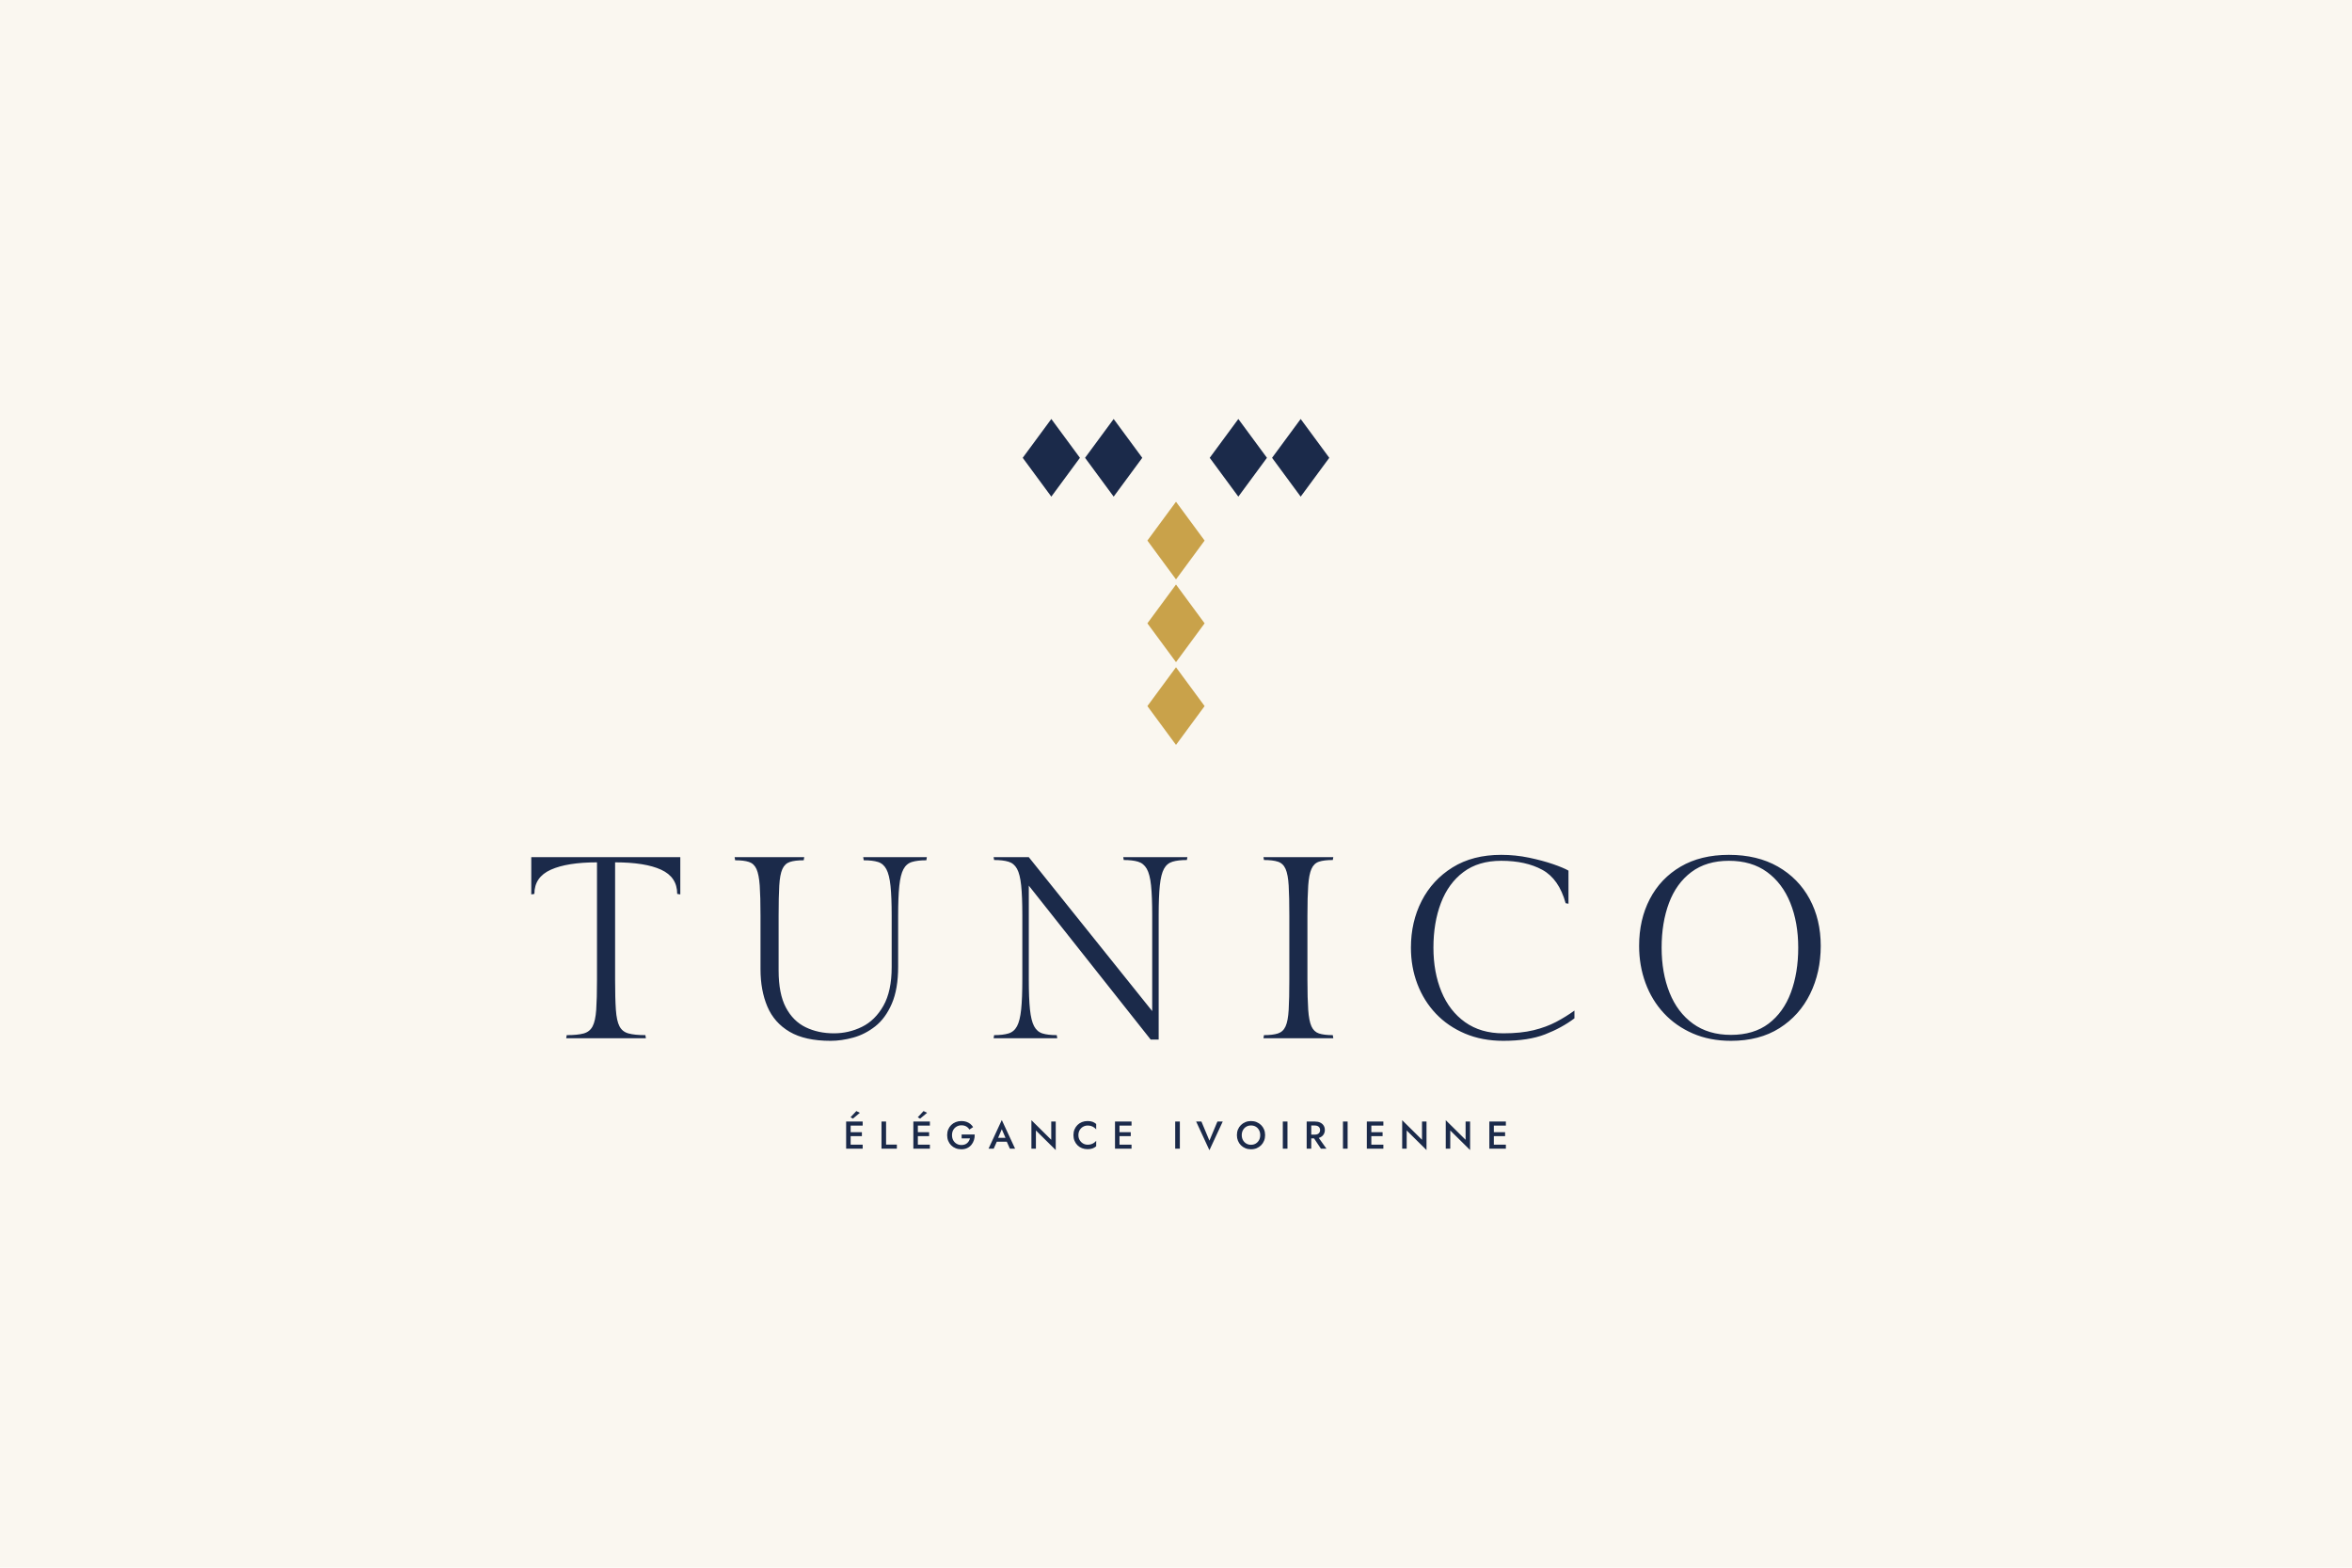
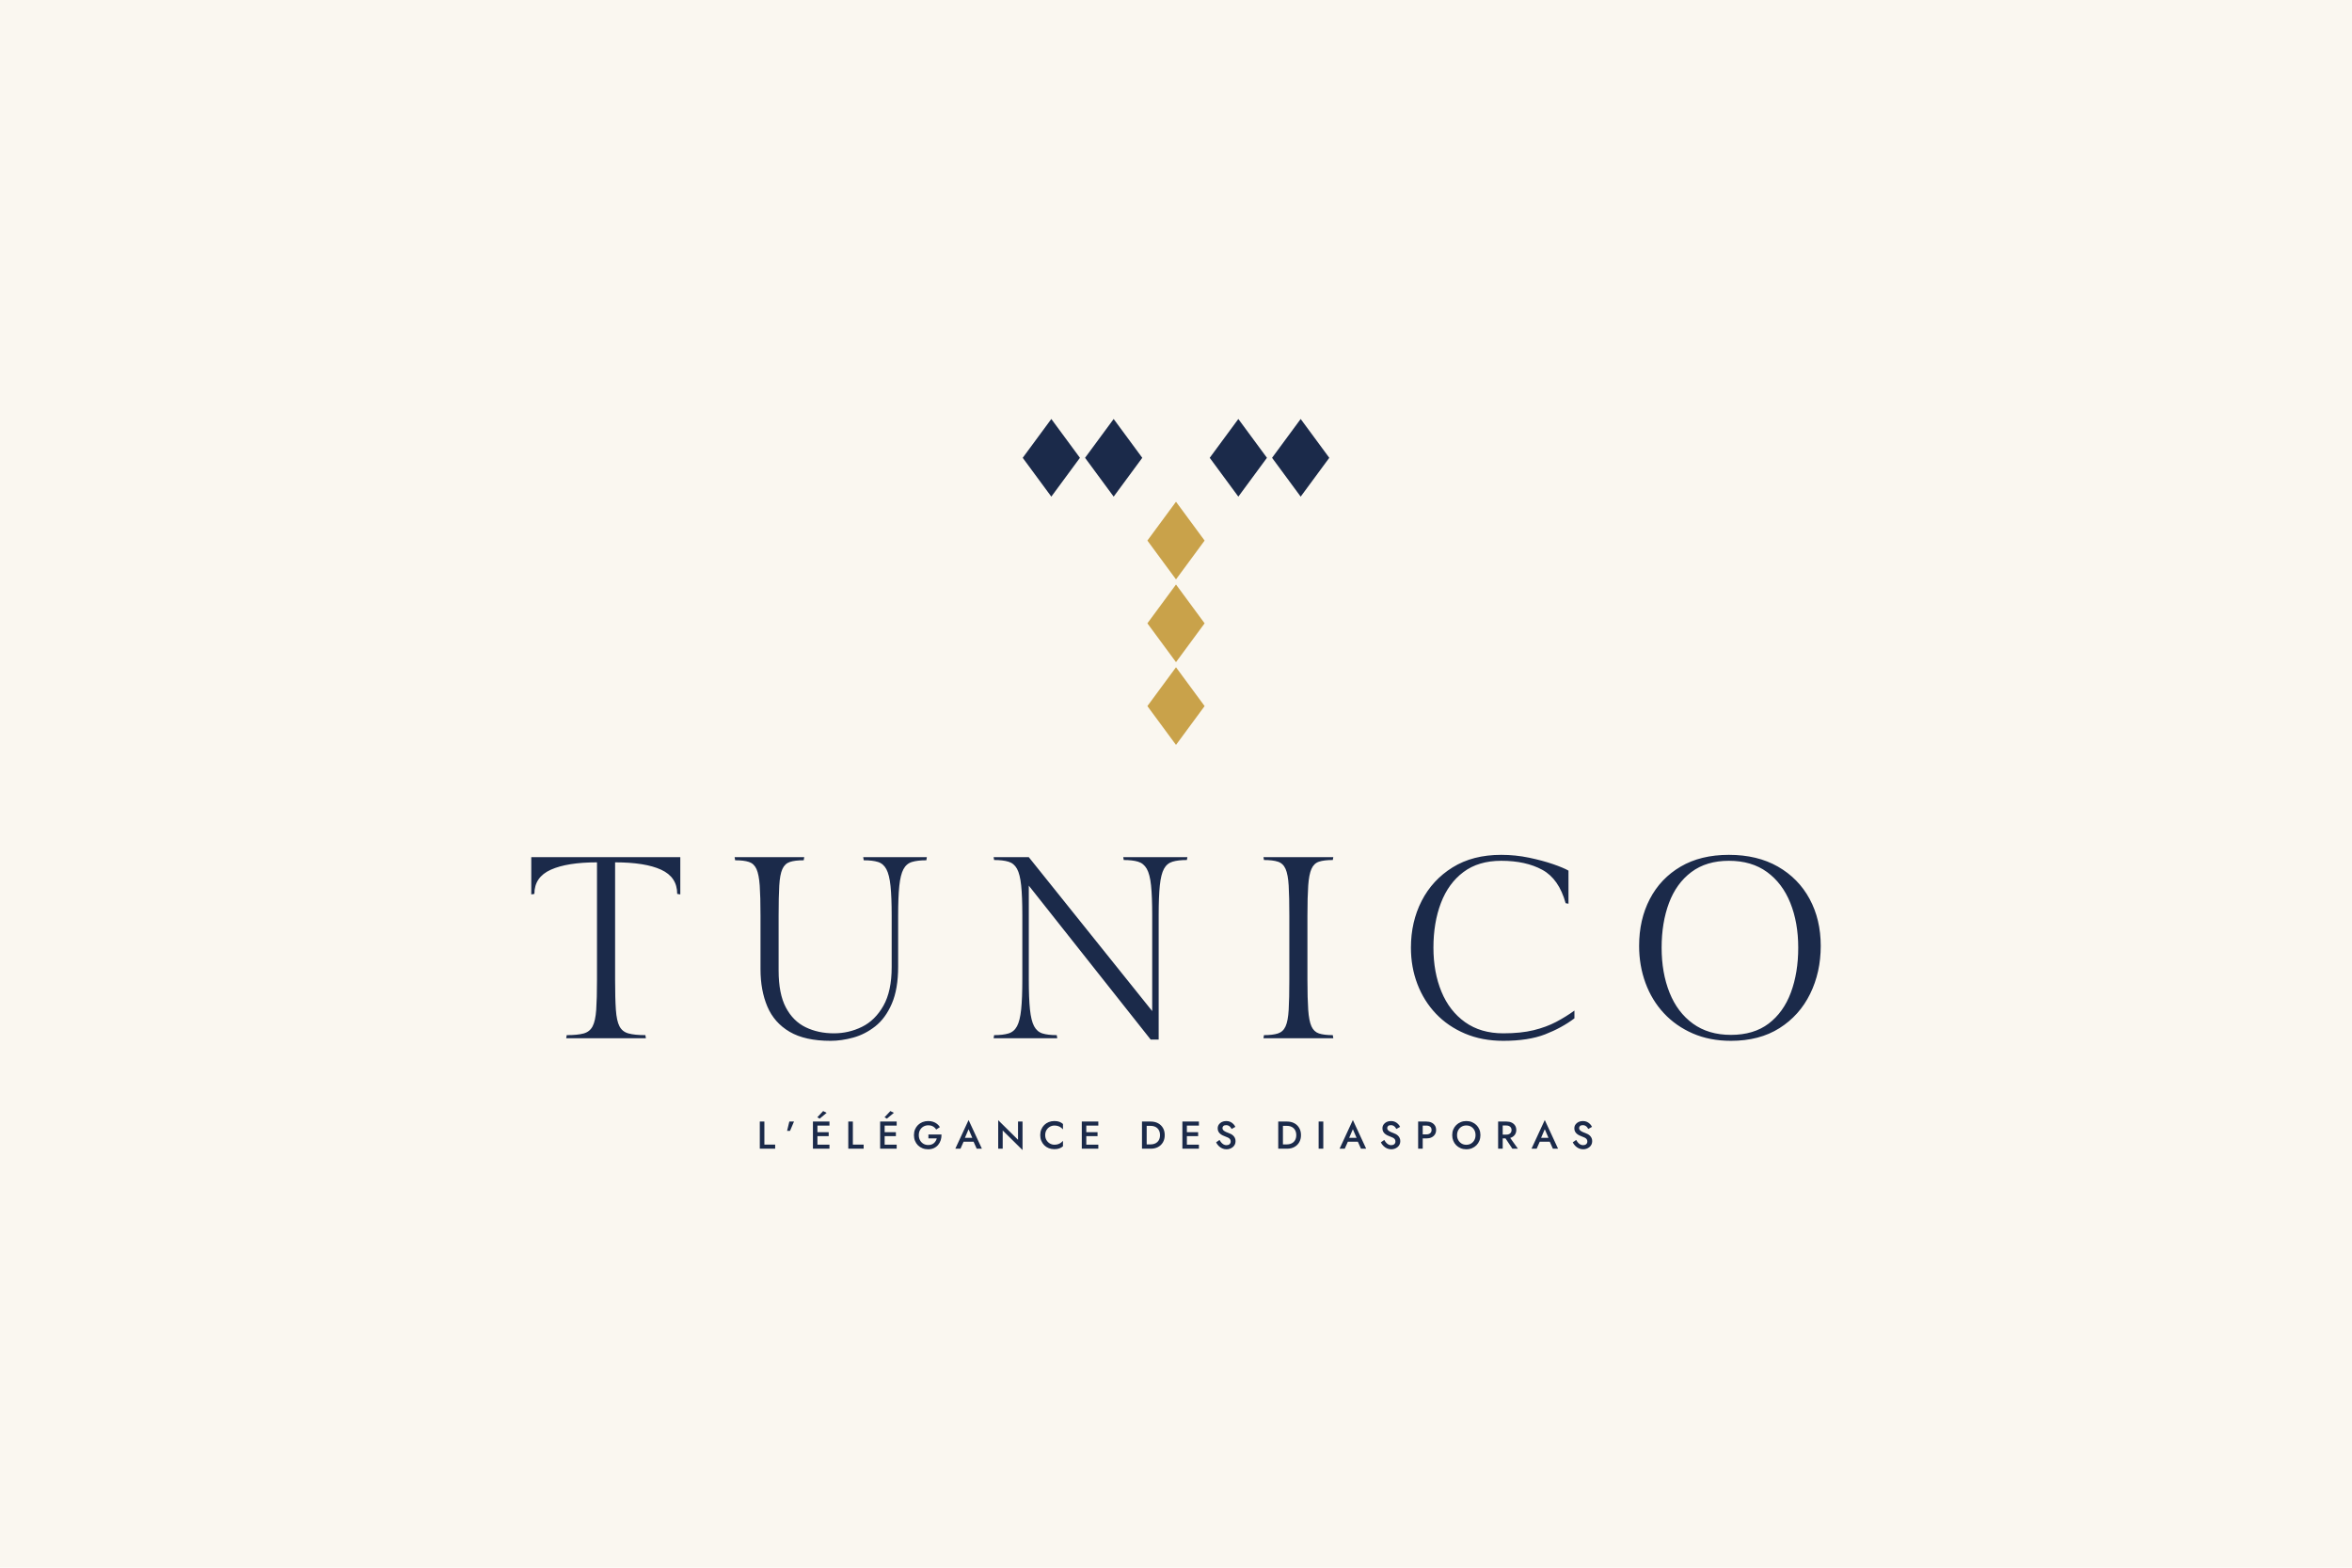
<svg xmlns="http://www.w3.org/2000/svg" viewBox="0 0 1200 800" width="1200" height="800">
  <rect width="1200" height="800" fill="#FAF7F0" />
  <g transform="translate(521.79 213.81) scale(1.0428)">
    <path d="M14.00 0.00L28.00 19.00L14.00 38.00L0.00 19.00Z M44.50 0.00L58.50 19.00L44.50 38.00L30.50 19.00Z M105.50 0.00L119.50 19.00L105.50 38.00L91.50 19.00Z M136.00 0.00L150.00 19.00L136.00 38.00L122.00 19.00Z" fill="#1B2A4A" />
    <path d="M75.00 40.50L89.00 59.50L75.00 78.50L61.00 59.50Z M75.00 81.00L89.00 100.00L75.00 119.00L61.00 100.00Z M75.00 121.50L89.00 140.50L75.00 159.50L61.00 140.50Z" fill="#C9A24A" />
  </g>
  <path transform="translate(269.08 529.82)" d="M1.98 -92.4H78.012V-73.392L76.428 -73.656Q76.428 -82.236 68.244 -85.998Q60.06 -89.76 44.748 -89.76V-29.832Q44.748 -20.196 45.144 -14.52Q45.54 -8.844 46.992 -6.072Q48.444 -3.3 51.612 -2.442Q54.78 -1.584 60.192 -1.584L60.456 0.0H19.8L20.064 -1.584Q25.608 -1.584 28.71 -2.442Q31.812 -3.3 33.264 -6.072Q34.716 -8.844 35.112 -14.52Q35.508 -20.196 35.508 -29.832V-89.76Q20.328 -89.76 11.946 -85.998Q3.564 -82.236 3.564 -73.656L1.98 -73.392Z M203.808 -92.4 203.544 -90.816Q199.056 -90.816 196.218 -89.958Q193.38 -89.1 191.862 -86.262Q190.344 -83.424 189.75 -77.748Q189.156 -72.072 189.156 -62.436V-36.564Q189.156 -25.08 185.922 -17.622Q182.688 -10.164 177.474 -6.072Q172.26 -1.98 166.254 -0.33Q160.248 1.32 154.704 1.32Q141.636 1.32 133.782 -3.3Q125.928 -7.92 122.43 -16.17Q118.932 -24.42 118.932 -35.244V-62.568Q118.932 -72.204 118.536 -77.88Q118.14 -83.556 116.886 -86.328Q115.632 -89.1 113.058 -89.958Q110.484 -90.816 105.996 -90.816L105.732 -92.4H141.24L140.976 -90.816Q136.488 -90.816 133.914 -89.958Q131.34 -89.1 130.086 -86.328Q128.832 -83.556 128.502 -77.88Q128.172 -72.204 128.172 -62.568V-34.584Q128.172 -22.704 131.868 -15.708Q135.564 -8.712 141.966 -5.61Q148.368 -2.508 156.42 -2.508Q163.944 -2.508 170.676 -5.808Q177.408 -9.108 181.632 -16.566Q185.856 -24.024 185.856 -36.3V-62.436Q185.856 -72.072 185.262 -77.748Q184.668 -83.424 183.15 -86.262Q181.632 -89.1 178.86 -89.958Q176.088 -90.816 171.6 -90.816L171.336 -92.4Z M303.996 -92.4H336.732L336.468 -90.948Q331.98 -90.948 329.142 -90.09Q326.304 -89.232 324.786 -86.46Q323.268 -83.688 322.674 -78.012Q322.08 -72.336 322.08 -62.7V0.66H317.988L255.816 -77.88V-30.096Q255.816 -20.46 256.41 -14.718Q257.004 -8.976 258.522 -6.138Q260.04 -3.3 262.812 -2.442Q265.584 -1.584 270.072 -1.584L270.336 0.0H237.864L238.128 -1.584Q242.616 -1.584 245.454 -2.442Q248.292 -3.3 249.81 -6.138Q251.328 -8.976 251.922 -14.718Q252.516 -20.46 252.516 -30.096V-62.7Q252.516 -72.336 251.922 -78.012Q251.328 -83.688 249.81 -86.46Q248.292 -89.232 245.454 -90.09Q242.616 -90.948 238.128 -90.948L237.864 -92.4H255.816L318.78 -13.86V-62.7Q318.78 -72.336 318.186 -78.012Q317.592 -83.688 316.008 -86.46Q314.424 -89.232 311.586 -90.09Q308.748 -90.948 304.26 -90.948Z M397.98 -62.568V-29.832Q397.98 -20.196 398.376 -14.52Q398.772 -8.844 400.026 -6.072Q401.28 -3.3 403.854 -2.442Q406.428 -1.584 410.916 -1.584L411.18 0.0H375.54L375.804 -1.584Q380.292 -1.584 382.932 -2.442Q385.572 -3.3 386.826 -6.072Q388.08 -8.844 388.41 -14.52Q388.74 -20.196 388.74 -29.832V-62.568Q388.74 -72.204 388.41 -77.88Q388.08 -83.556 386.826 -86.394Q385.572 -89.232 382.932 -90.09Q380.292 -90.948 375.804 -90.948L375.54 -92.4H411.18L410.916 -90.948Q406.428 -90.948 403.854 -90.09Q401.28 -89.232 400.026 -86.394Q398.772 -83.556 398.376 -77.88Q397.98 -72.204 397.98 -62.568Z M534.204 -14.124V-10.164Q527.736 -5.28 519.222 -1.98Q510.708 1.32 497.904 1.32Q487.08 1.32 478.368 -2.376Q469.656 -6.072 463.518 -12.54Q457.38 -19.008 454.08 -27.654Q450.78 -36.3 450.78 -46.2Q450.78 -59.4 456.258 -70.092Q461.736 -80.784 472.032 -87.186Q482.328 -93.588 496.848 -93.588Q504.108 -93.588 511.038 -92.136Q517.968 -90.684 523.314 -88.836Q528.66 -86.988 531.168 -85.536V-68.64L529.716 -68.904Q526.284 -81.312 517.836 -85.932Q509.388 -90.552 496.848 -90.552Q485.232 -90.552 477.576 -84.81Q469.92 -79.068 466.092 -69.036Q462.264 -59.004 462.264 -46.2Q462.264 -33.66 466.356 -23.76Q470.448 -13.86 478.434 -8.184Q486.42 -2.508 497.904 -2.508Q506.88 -2.508 513.348 -4.092Q519.816 -5.676 524.832 -8.316Q529.848 -10.956 534.204 -14.124Z M659.868 -47.124Q659.868 -33.66 654.456 -22.638Q649.044 -11.616 638.814 -5.148Q628.584 1.32 614.064 1.32Q603.24 1.32 594.594 -2.442Q585.948 -6.204 579.81 -12.804Q573.672 -19.404 570.438 -28.248Q567.204 -37.092 567.204 -47.124Q567.204 -60.588 572.682 -71.082Q578.16 -81.576 588.39 -87.582Q598.62 -93.588 613.008 -93.588Q627.528 -93.588 638.022 -87.582Q648.516 -81.576 654.192 -71.082Q659.868 -60.588 659.868 -47.124ZM648.384 -46.2Q648.384 -59.004 644.358 -69.036Q640.332 -79.068 632.478 -84.81Q624.624 -90.552 613.008 -90.552Q601.524 -90.552 593.868 -84.81Q586.212 -79.068 582.45 -69.036Q578.688 -59.004 578.688 -46.2Q578.688 -33.396 582.714 -23.298Q586.74 -13.2 594.66 -7.458Q602.58 -1.716 614.064 -1.716Q625.68 -1.716 633.27 -7.458Q640.86 -13.2 644.622 -23.298Q648.384 -33.396 648.384 -46.2Z" fill="#1B2A4A" />
-   <path transform="translate(430.16 586.19)" d="M2.99 0.0H9.979V-2.059H2.99ZM2.99 -11.801H9.979V-13.86H2.99ZM2.99 -6.415H9.583V-8.435H2.99ZM1.544 -13.86V0.0H3.841V-13.86ZM8.554 -18.315 6.752 -19.206 3.782 -16.038 4.99 -15.345Z M19.582 -13.86V0.0H27.423V-2.099H21.919V-13.86Z M37.283 0.0H44.273V-2.059H37.283ZM37.283 -11.801H44.273V-13.86H37.283ZM37.283 -6.415H43.877V-8.435H37.283ZM35.838 -13.86V0.0H38.135V-13.86ZM42.847 -18.315 41.045 -19.206 38.075 -16.038 39.283 -15.345Z M60.469 -5.267H64.726Q64.548 -4.574 64.192 -3.96Q63.835 -3.346 63.301 -2.871Q62.766 -2.396 62.033 -2.138Q61.301 -1.881 60.37 -1.881Q59.004 -1.881 57.915 -2.515Q56.826 -3.148 56.192 -4.287Q55.559 -5.425 55.559 -6.93Q55.559 -8.455 56.202 -9.573Q56.846 -10.692 57.945 -11.316Q59.044 -11.939 60.37 -11.939Q61.816 -11.939 62.835 -11.345Q63.855 -10.751 64.429 -9.761L66.33 -11.029Q65.716 -11.999 64.845 -12.682Q63.974 -13.365 62.855 -13.741Q61.736 -14.117 60.37 -14.117Q58.806 -14.117 57.479 -13.593Q56.153 -13.068 55.163 -12.108Q54.173 -11.147 53.628 -9.831Q53.084 -8.514 53.084 -6.93Q53.084 -5.346 53.618 -4.019Q54.153 -2.693 55.133 -1.723Q56.113 -0.752 57.44 -0.228Q58.766 0.297 60.331 0.297Q61.994 0.297 63.281 -0.307Q64.568 -0.911 65.439 -1.96Q66.31 -3.01 66.746 -4.366Q67.181 -5.722 67.142 -7.247H60.469Z M77.339 -3.564H84.665L84.229 -5.544H77.794ZM80.962 -9.94 83.18 -4.792 83.219 -4.217 85.1 0.0H87.754L80.962 -14.632L74.191 0.0H76.824L78.745 -4.336L78.784 -4.851Z M106.187 -13.86V-4.554L96.07 -14.553V0.0H98.366V-9.306L108.484 0.693V-13.86Z M120.047 -6.93Q120.047 -8.415 120.711 -9.514Q121.374 -10.613 122.443 -11.217Q123.512 -11.821 124.78 -11.821Q125.77 -11.821 126.572 -11.563Q127.373 -11.306 128.007 -10.86Q128.641 -10.415 129.116 -9.86V-12.632Q128.264 -13.365 127.245 -13.741Q126.225 -14.117 124.7 -14.117Q123.176 -14.117 121.859 -13.593Q120.542 -13.068 119.572 -12.108Q118.602 -11.147 118.058 -9.831Q117.513 -8.514 117.513 -6.93Q117.513 -5.366 118.058 -4.049Q118.602 -2.732 119.572 -1.762Q120.542 -0.792 121.859 -0.277Q123.176 0.238 124.7 0.238Q126.225 0.238 127.245 -0.139Q128.264 -0.515 129.116 -1.228V-4.019Q128.641 -3.445 128.007 -3Q127.373 -2.554 126.572 -2.297Q125.77 -2.039 124.78 -2.039Q123.512 -2.039 122.443 -2.653Q121.374 -3.267 120.711 -4.366Q120.047 -5.465 120.047 -6.93Z M140.164 0.0H147.154V-2.059H140.164ZM140.164 -11.801H147.154V-13.86H140.164ZM140.164 -6.415H146.758V-8.435H140.164ZM138.719 -13.86V0.0H141.016V-13.86Z M169.429 -13.86V0.0H171.805V-13.86Z M186.892 -4.118 182.813 -13.86H180.121L186.892 0.772L193.684 -13.86H190.971Z M203.386 -6.93Q203.386 -8.356 203.999 -9.474Q204.613 -10.593 205.673 -11.227Q206.732 -11.86 208.098 -11.86Q209.504 -11.86 210.563 -11.227Q211.622 -10.593 212.216 -9.474Q212.81 -8.356 212.81 -6.93Q212.81 -5.504 212.207 -4.396Q211.603 -3.287 210.543 -2.643Q209.484 -2 208.098 -2Q206.732 -2 205.673 -2.643Q204.613 -3.287 203.999 -4.396Q203.386 -5.504 203.386 -6.93ZM200.911 -6.93Q200.911 -5.386 201.445 -4.059Q201.98 -2.732 202.95 -1.762Q203.92 -0.792 205.237 -0.247Q206.554 0.297 208.098 0.297Q209.682 0.297 210.989 -0.247Q212.296 -0.792 213.266 -1.762Q214.236 -2.732 214.771 -4.059Q215.305 -5.386 215.305 -6.93Q215.305 -8.494 214.771 -9.801Q214.236 -11.108 213.256 -12.068Q212.276 -13.028 210.969 -13.573Q209.662 -14.117 208.098 -14.117Q206.573 -14.117 205.257 -13.573Q203.94 -13.028 202.96 -12.068Q201.98 -11.108 201.445 -9.801Q200.911 -8.494 200.911 -6.93Z M224.334 -13.86V0.0H226.71V-13.86Z M239.382 -6.613 243.778 0.0H246.609L241.897 -6.613ZM236.511 -13.86V0.0H238.847V-13.86ZM237.897 -11.84H240.689Q241.501 -11.84 242.095 -11.563Q242.689 -11.286 243.025 -10.771Q243.362 -10.256 243.362 -9.504Q243.362 -8.771 243.025 -8.247Q242.689 -7.722 242.095 -7.455Q241.501 -7.187 240.689 -7.187H237.897V-5.247H240.788Q242.312 -5.247 243.421 -5.782Q244.53 -6.316 245.154 -7.286Q245.777 -8.257 245.777 -9.563Q245.777 -10.87 245.154 -11.831Q244.53 -12.791 243.421 -13.325Q242.312 -13.86 240.788 -13.86H237.897Z M255.024 -13.86V0.0H257.4V-13.86Z M268.646 0.0H275.636V-2.059H268.646ZM268.646 -11.801H275.636V-13.86H268.646ZM268.646 -6.415H275.24V-8.435H268.646ZM267.201 -13.86V0.0H269.498V-13.86Z M295.357 -13.86V-4.554L285.239 -14.553V0.0H287.536V-9.306L297.653 0.693V-13.86Z M317.592 -13.86V-4.554L307.474 -14.553V0.0H309.771V-9.306L319.889 0.693V-13.86Z M331.155 0.0H338.144V-2.059H331.155ZM331.155 -11.801H338.144V-13.86H331.155ZM331.155 -6.415H337.748V-8.435H331.155ZM329.71 -13.86V0.0H332.006V-13.86Z" fill="#1B2A4A" />
+   <path transform="translate(386.11 586.19)" d="M1.544 -13.86V0.0H9.385V-2.099H3.881V-13.86Z M16.612 -13.86 15.464 -9.108H16.969L18.988 -13.86Z M30.096 0.0H37.085V-2.059H30.096ZM30.096 -11.801H37.085V-13.86H30.096ZM30.096 -6.415H36.689V-8.435H30.096ZM28.651 -13.86V0.0H30.947V-13.86ZM35.66 -18.315 33.858 -19.206 30.888 -16.038 32.096 -15.345Z M46.688 -13.86V0.0H54.529V-2.099H49.025V-13.86Z M64.39 0.0H71.379V-2.059H64.39ZM64.39 -11.801H71.379V-13.86H64.39ZM64.39 -6.415H70.983V-8.435H64.39ZM62.944 -13.86V0.0H65.241V-13.86ZM69.953 -18.315 68.152 -19.206 65.182 -16.038 66.389 -15.345Z M87.575 -5.267H91.832Q91.654 -4.574 91.298 -3.96Q90.941 -3.346 90.407 -2.871Q89.872 -2.396 89.14 -2.138Q88.407 -1.881 87.476 -1.881Q86.11 -1.881 85.021 -2.515Q83.932 -3.148 83.299 -4.287Q82.665 -5.425 82.665 -6.93Q82.665 -8.455 83.309 -9.573Q83.952 -10.692 85.051 -11.316Q86.15 -11.939 87.476 -11.939Q88.922 -11.939 89.942 -11.345Q90.961 -10.751 91.535 -9.761L93.436 -11.029Q92.822 -11.999 91.951 -12.682Q91.08 -13.365 89.961 -13.741Q88.843 -14.117 87.476 -14.117Q85.912 -14.117 84.586 -13.593Q83.259 -13.068 82.269 -12.108Q81.279 -11.147 80.734 -9.831Q80.19 -8.514 80.19 -6.93Q80.19 -5.346 80.725 -4.019Q81.259 -2.693 82.239 -1.723Q83.219 -0.752 84.546 -0.228Q85.873 0.297 87.437 0.297Q89.1 0.297 90.387 -0.307Q91.674 -0.911 92.545 -1.96Q93.416 -3.01 93.852 -4.366Q94.288 -5.722 94.248 -7.247H87.575Z M104.445 -3.564H111.771L111.335 -5.544H104.9ZM108.068 -9.94 110.286 -4.792 110.326 -4.217 112.207 0.0H114.86L108.068 -14.632L101.297 0.0H103.93L105.851 -4.336L105.89 -4.851Z M133.294 -13.86V-4.554L123.176 -14.553V0.0H125.473V-9.306L135.59 0.693V-13.86Z M147.154 -6.93Q147.154 -8.415 147.817 -9.514Q148.48 -10.613 149.549 -11.217Q150.619 -11.821 151.886 -11.821Q152.876 -11.821 153.678 -11.563Q154.48 -11.306 155.113 -10.86Q155.747 -10.415 156.222 -9.86V-12.632Q155.371 -13.365 154.351 -13.741Q153.331 -14.117 151.807 -14.117Q150.282 -14.117 148.965 -13.593Q147.649 -13.068 146.678 -12.108Q145.708 -11.147 145.164 -9.831Q144.619 -8.514 144.619 -6.93Q144.619 -5.366 145.164 -4.049Q145.708 -2.732 146.678 -1.762Q147.649 -0.792 148.965 -0.277Q150.282 0.238 151.807 0.238Q153.331 0.238 154.351 -0.139Q155.371 -0.515 156.222 -1.228V-4.019Q155.747 -3.445 155.113 -3Q154.48 -2.554 153.678 -2.297Q152.876 -2.039 151.886 -2.039Q150.619 -2.039 149.549 -2.653Q148.48 -3.267 147.817 -4.366Q147.154 -5.465 147.154 -6.93Z M167.27 0.0H174.26V-2.059H167.27ZM167.27 -11.801H174.26V-13.86H167.27ZM167.27 -6.415H173.864V-8.435H167.27ZM165.825 -13.86V0.0H168.122V-13.86Z M196.535 -13.86V0.0H198.931V-13.86ZM201.01 0.0Q203.128 0.0 204.732 -0.861Q206.336 -1.723 207.237 -3.277Q208.138 -4.831 208.138 -6.93Q208.138 -9.029 207.237 -10.583Q206.336 -12.137 204.732 -12.999Q203.128 -13.86 201.01 -13.86H197.98V-11.662H200.95Q201.98 -11.662 202.851 -11.365Q203.722 -11.068 204.366 -10.474Q205.009 -9.88 205.376 -8.989Q205.742 -8.098 205.742 -6.93Q205.742 -5.762 205.376 -4.871Q205.009 -3.98 204.366 -3.396Q203.722 -2.812 202.851 -2.505Q201.98 -2.198 200.95 -2.198H197.98V0.0Z M218.592 0.0H225.581V-2.059H218.592ZM218.592 -11.801H225.581V-13.86H218.592ZM218.592 -6.415H225.185V-8.435H218.592ZM217.147 -13.86V0.0H219.443V-13.86Z M236.095 -4.475 234.353 -3.247Q234.808 -2.297 235.59 -1.485Q236.372 -0.673 237.412 -0.188Q238.451 0.297 239.659 0.297Q240.55 0.297 241.372 0.01Q242.194 -0.277 242.847 -0.802Q243.5 -1.327 243.887 -2.099Q244.273 -2.871 244.273 -3.841Q244.273 -4.752 243.956 -5.435Q243.639 -6.118 243.134 -6.613Q242.629 -7.108 242.006 -7.445Q241.382 -7.781 240.748 -7.999Q239.639 -8.395 238.946 -8.771Q238.253 -9.148 237.927 -9.573Q237.6 -9.999 237.6 -10.534Q237.6 -11.128 238.055 -11.573Q238.511 -12.019 239.481 -12.019Q240.174 -12.019 240.699 -11.751Q241.223 -11.484 241.619 -11.039Q242.015 -10.593 242.293 -10.078L244.174 -11.147Q243.837 -11.88 243.203 -12.553Q242.57 -13.226 241.659 -13.672Q240.748 -14.117 239.521 -14.117Q238.273 -14.117 237.293 -13.642Q236.313 -13.167 235.739 -12.326Q235.165 -11.484 235.165 -10.375Q235.165 -9.405 235.541 -8.722Q235.917 -8.039 236.491 -7.574Q237.065 -7.108 237.699 -6.801Q238.333 -6.494 238.847 -6.316Q239.719 -5.999 240.392 -5.673Q241.065 -5.346 241.431 -4.881Q241.798 -4.415 241.798 -3.663Q241.798 -2.831 241.204 -2.317Q240.61 -1.802 239.659 -1.802Q238.887 -1.802 238.244 -2.138Q237.6 -2.475 237.075 -3.069Q236.551 -3.663 236.095 -4.475Z M266.053 -13.86V0.0H268.448V-13.86ZM270.527 0.0Q272.646 0.0 274.25 -0.861Q275.854 -1.723 276.755 -3.277Q277.655 -4.831 277.655 -6.93Q277.655 -9.029 276.755 -10.583Q275.854 -12.137 274.25 -12.999Q272.646 -13.86 270.527 -13.86H267.498V-11.662H270.468Q271.498 -11.662 272.369 -11.365Q273.24 -11.068 273.884 -10.474Q274.527 -9.88 274.893 -8.989Q275.26 -8.098 275.26 -6.93Q275.26 -5.762 274.893 -4.871Q274.527 -3.98 273.884 -3.396Q273.24 -2.812 272.369 -2.505Q271.498 -2.198 270.468 -2.198H267.498V0.0Z M286.664 -13.86V0.0H289.04V-13.86Z M300.505 -3.564H307.831L307.395 -5.544H300.96ZM304.128 -9.94 306.346 -4.792 306.385 -4.217 308.266 0.0H310.919L304.128 -14.632L297.356 0.0H299.99L301.91 -4.336L301.95 -4.851Z M320.146 -4.475 318.404 -3.247Q318.859 -2.297 319.641 -1.485Q320.423 -0.673 321.463 -0.188Q322.502 0.297 323.71 0.297Q324.601 0.297 325.423 0.01Q326.245 -0.277 326.898 -0.802Q327.551 -1.327 327.938 -2.099Q328.324 -2.871 328.324 -3.841Q328.324 -4.752 328.007 -5.435Q327.69 -6.118 327.185 -6.613Q326.68 -7.108 326.057 -7.445Q325.433 -7.781 324.799 -7.999Q323.69 -8.395 322.997 -8.771Q322.304 -9.148 321.978 -9.573Q321.651 -9.999 321.651 -10.534Q321.651 -11.128 322.106 -11.573Q322.562 -12.019 323.532 -12.019Q324.225 -12.019 324.75 -11.751Q325.274 -11.484 325.67 -11.039Q326.066 -10.593 326.344 -10.078L328.225 -11.147Q327.888 -11.88 327.254 -12.553Q326.621 -13.226 325.71 -13.672Q324.799 -14.117 323.572 -14.117Q322.324 -14.117 321.344 -13.642Q320.364 -13.167 319.79 -12.326Q319.216 -11.484 319.216 -10.375Q319.216 -9.405 319.592 -8.722Q319.968 -8.039 320.542 -7.574Q321.116 -7.108 321.75 -6.801Q322.384 -6.494 322.898 -6.316Q323.77 -5.999 324.443 -5.673Q325.116 -5.346 325.482 -4.881Q325.849 -4.415 325.849 -3.663Q325.849 -2.831 325.255 -2.317Q324.661 -1.802 323.71 -1.802Q322.938 -1.802 322.295 -2.138Q321.651 -2.475 321.126 -3.069Q320.602 -3.663 320.146 -4.475Z M337.432 -13.86V0.0H339.768V-13.86ZM338.818 -11.801H341.609Q342.817 -11.801 343.55 -11.236Q344.282 -10.672 344.282 -9.563Q344.282 -8.455 343.55 -7.88Q342.817 -7.306 341.609 -7.306H338.818V-5.247H341.609Q343.134 -5.247 344.243 -5.772Q345.352 -6.296 345.975 -7.267Q346.599 -8.237 346.599 -9.563Q346.599 -10.89 345.975 -11.85Q345.352 -12.811 344.243 -13.335Q343.134 -13.86 341.609 -13.86H338.818Z M357.291 -6.93Q357.291 -8.356 357.905 -9.474Q358.519 -10.593 359.578 -11.227Q360.637 -11.86 362.003 -11.86Q363.409 -11.86 364.469 -11.227Q365.528 -10.593 366.122 -9.474Q366.716 -8.356 366.716 -6.93Q366.716 -5.504 366.112 -4.396Q365.508 -3.287 364.449 -2.643Q363.389 -2 362.003 -2Q360.637 -2 359.578 -2.643Q358.519 -3.287 357.905 -4.396Q357.291 -5.504 357.291 -6.93ZM354.816 -6.93Q354.816 -5.386 355.351 -4.059Q355.885 -2.732 356.855 -1.762Q357.826 -0.792 359.142 -0.247Q360.459 0.297 362.003 0.297Q363.587 0.297 364.894 -0.247Q366.201 -0.792 367.171 -1.762Q368.141 -2.732 368.676 -4.059Q369.211 -5.386 369.211 -6.93Q369.211 -8.494 368.676 -9.801Q368.141 -11.108 367.161 -12.068Q366.181 -13.028 364.874 -13.573Q363.568 -14.117 362.003 -14.117Q360.479 -14.117 359.162 -13.573Q357.845 -13.028 356.865 -12.068Q355.885 -11.108 355.351 -9.801Q354.816 -8.494 354.816 -6.93Z M381.11 -6.613 385.506 0.0H388.337L383.625 -6.613ZM378.239 -13.86V0.0H380.576V-13.86ZM379.625 -11.84H382.417Q383.229 -11.84 383.823 -11.563Q384.417 -11.286 384.754 -10.771Q385.09 -10.256 385.09 -9.504Q385.09 -8.771 384.754 -8.247Q384.417 -7.722 383.823 -7.455Q383.229 -7.187 382.417 -7.187H379.625V-5.247H382.516Q384.041 -5.247 385.15 -5.782Q386.258 -6.316 386.882 -7.286Q387.506 -8.257 387.506 -9.563Q387.506 -10.87 386.882 -11.831Q386.258 -12.791 385.15 -13.325Q384.041 -13.86 382.516 -13.86H379.625Z M398.416 -3.564H405.742L405.306 -5.544H398.871ZM402.039 -9.94 404.257 -4.792 404.296 -4.217 406.177 0.0H408.83L402.039 -14.632L395.267 0.0H397.901L399.821 -4.336L399.861 -4.851Z M418.057 -4.475 416.315 -3.247Q416.77 -2.297 417.552 -1.485Q418.334 -0.673 419.374 -0.188Q420.413 0.297 421.621 0.297Q422.512 0.297 423.334 0.01Q424.156 -0.277 424.809 -0.802Q425.462 -1.327 425.849 -2.099Q426.235 -2.871 426.235 -3.841Q426.235 -4.752 425.918 -5.435Q425.601 -6.118 425.096 -6.613Q424.591 -7.108 423.968 -7.445Q423.344 -7.781 422.71 -7.999Q421.601 -8.395 420.908 -8.771Q420.215 -9.148 419.889 -9.573Q419.562 -9.999 419.562 -10.534Q419.562 -11.128 420.017 -11.573Q420.473 -12.019 421.443 -12.019Q422.136 -12.019 422.661 -11.751Q423.185 -11.484 423.581 -11.039Q423.977 -10.593 424.255 -10.078L426.136 -11.147Q425.799 -11.88 425.165 -12.553Q424.532 -13.226 423.621 -13.672Q422.71 -14.117 421.483 -14.117Q420.235 -14.117 419.255 -13.642Q418.275 -13.167 417.701 -12.326Q417.127 -11.484 417.127 -10.375Q417.127 -9.405 417.503 -8.722Q417.879 -8.039 418.453 -7.574Q419.027 -7.108 419.661 -6.801Q420.295 -6.494 420.809 -6.316Q421.681 -5.999 422.354 -5.673Q423.027 -5.346 423.393 -4.881Q423.76 -4.415 423.76 -3.663Q423.76 -2.831 423.166 -2.317Q422.572 -1.802 421.621 -1.802Q420.849 -1.802 420.206 -2.138Q419.562 -2.475 419.037 -3.069Q418.513 -3.663 418.057 -4.475Z" fill="#1B2A4A" />
</svg>
